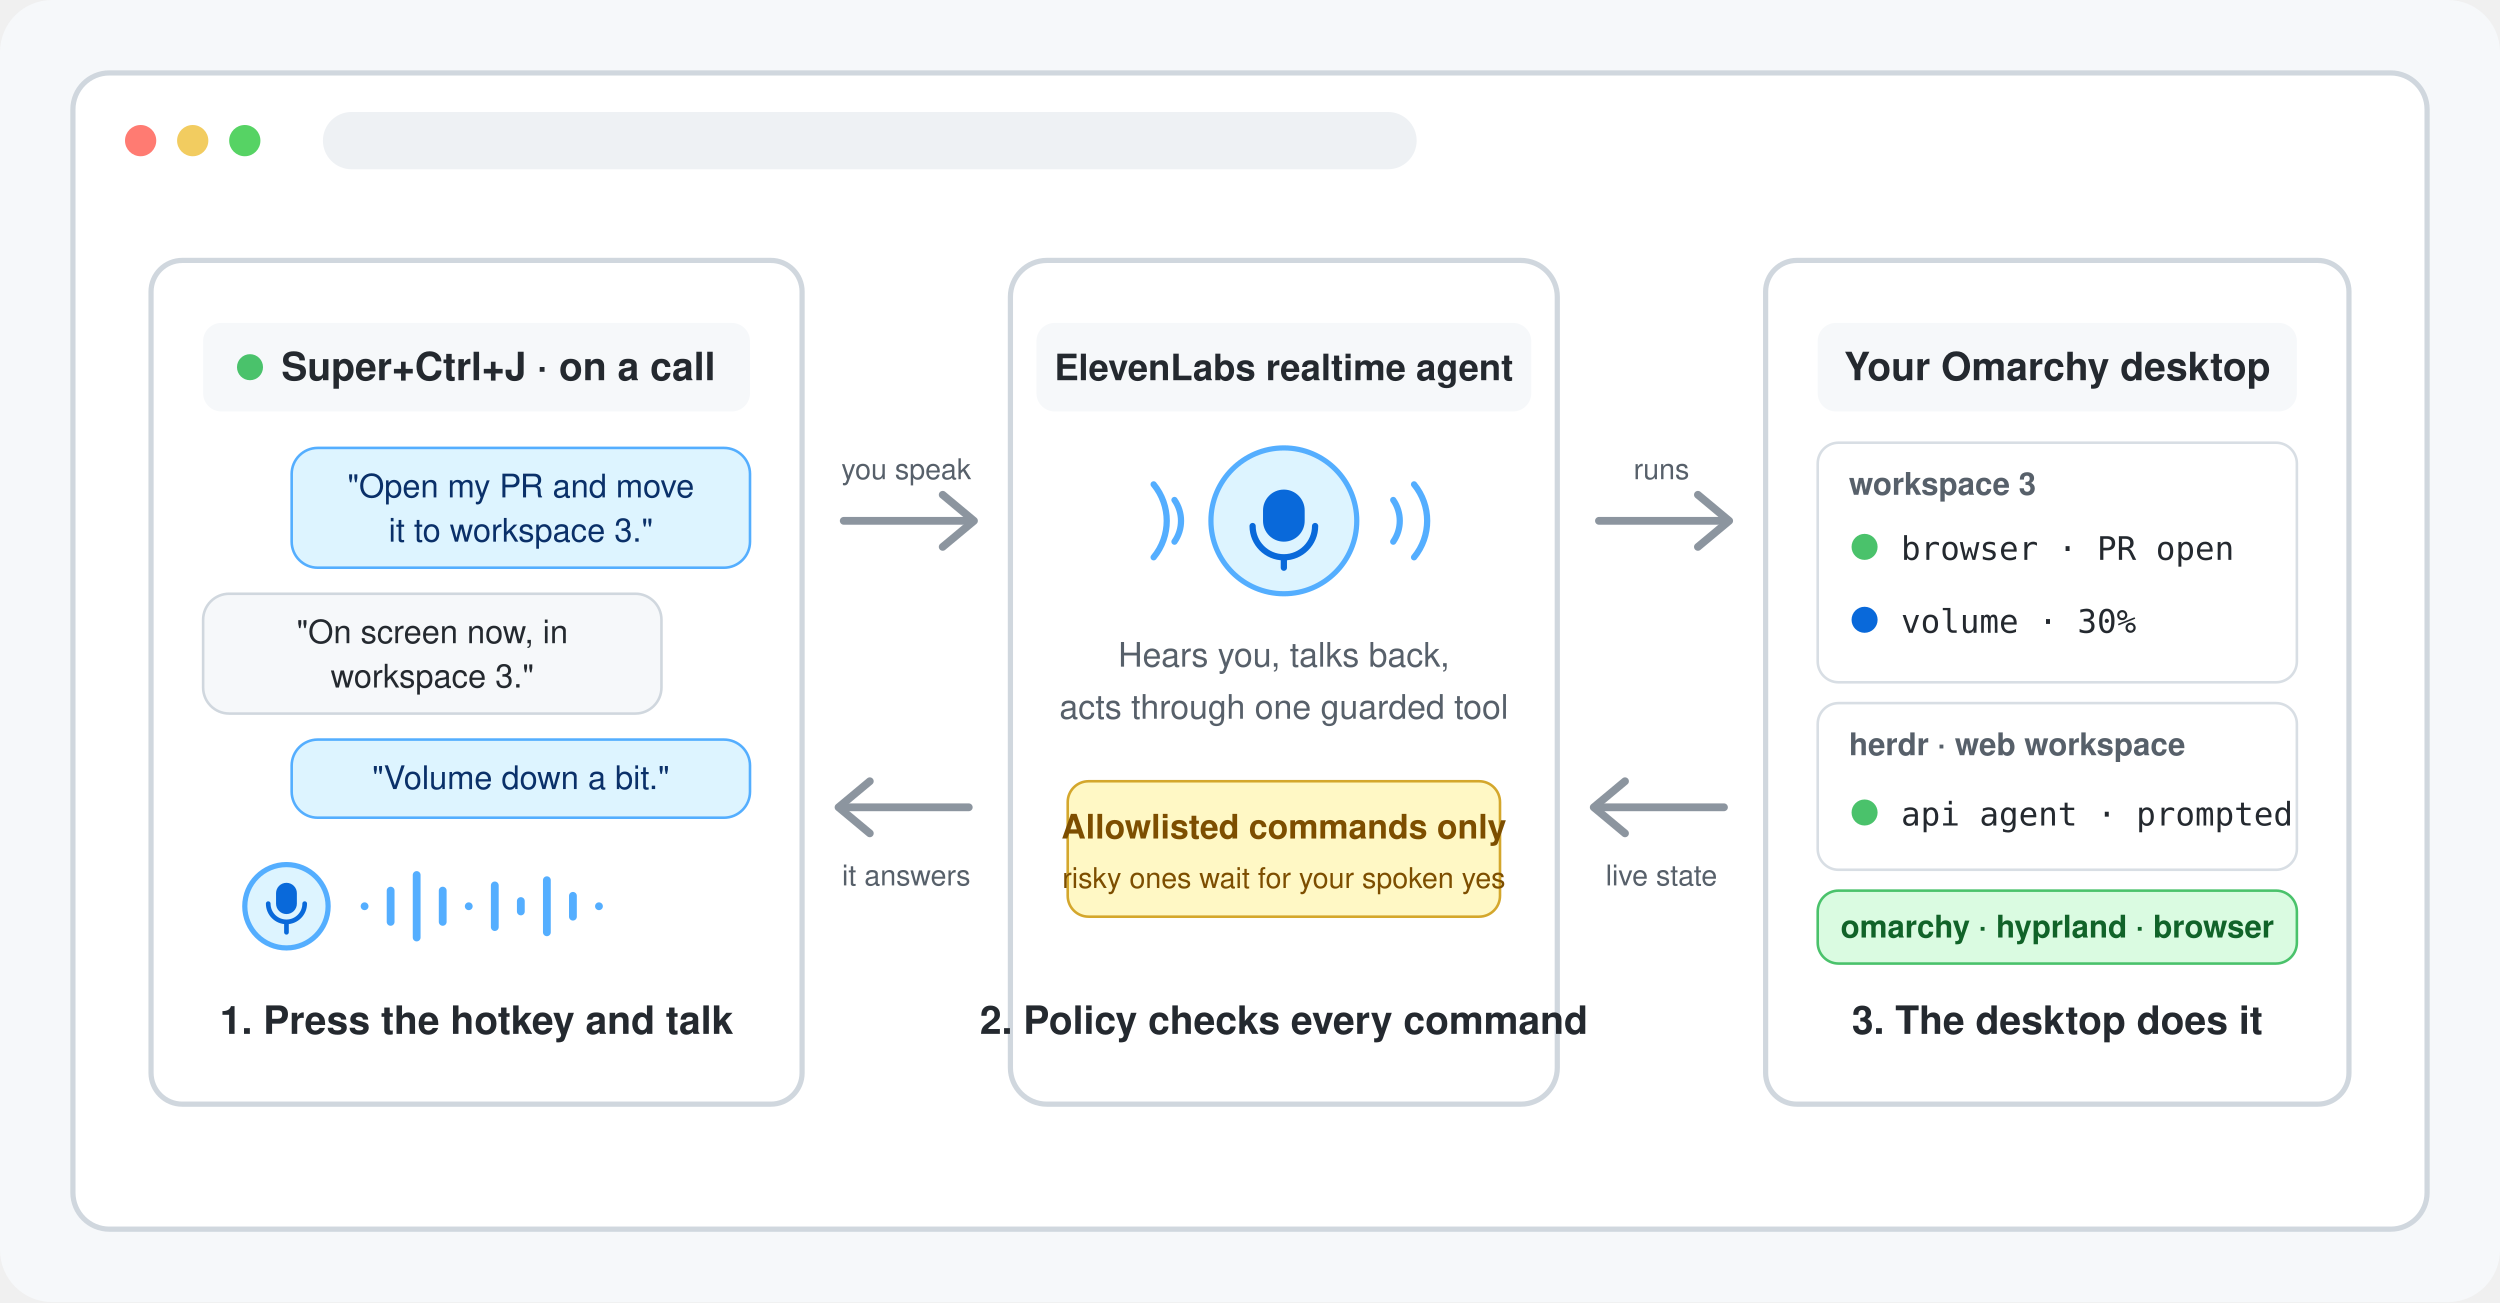
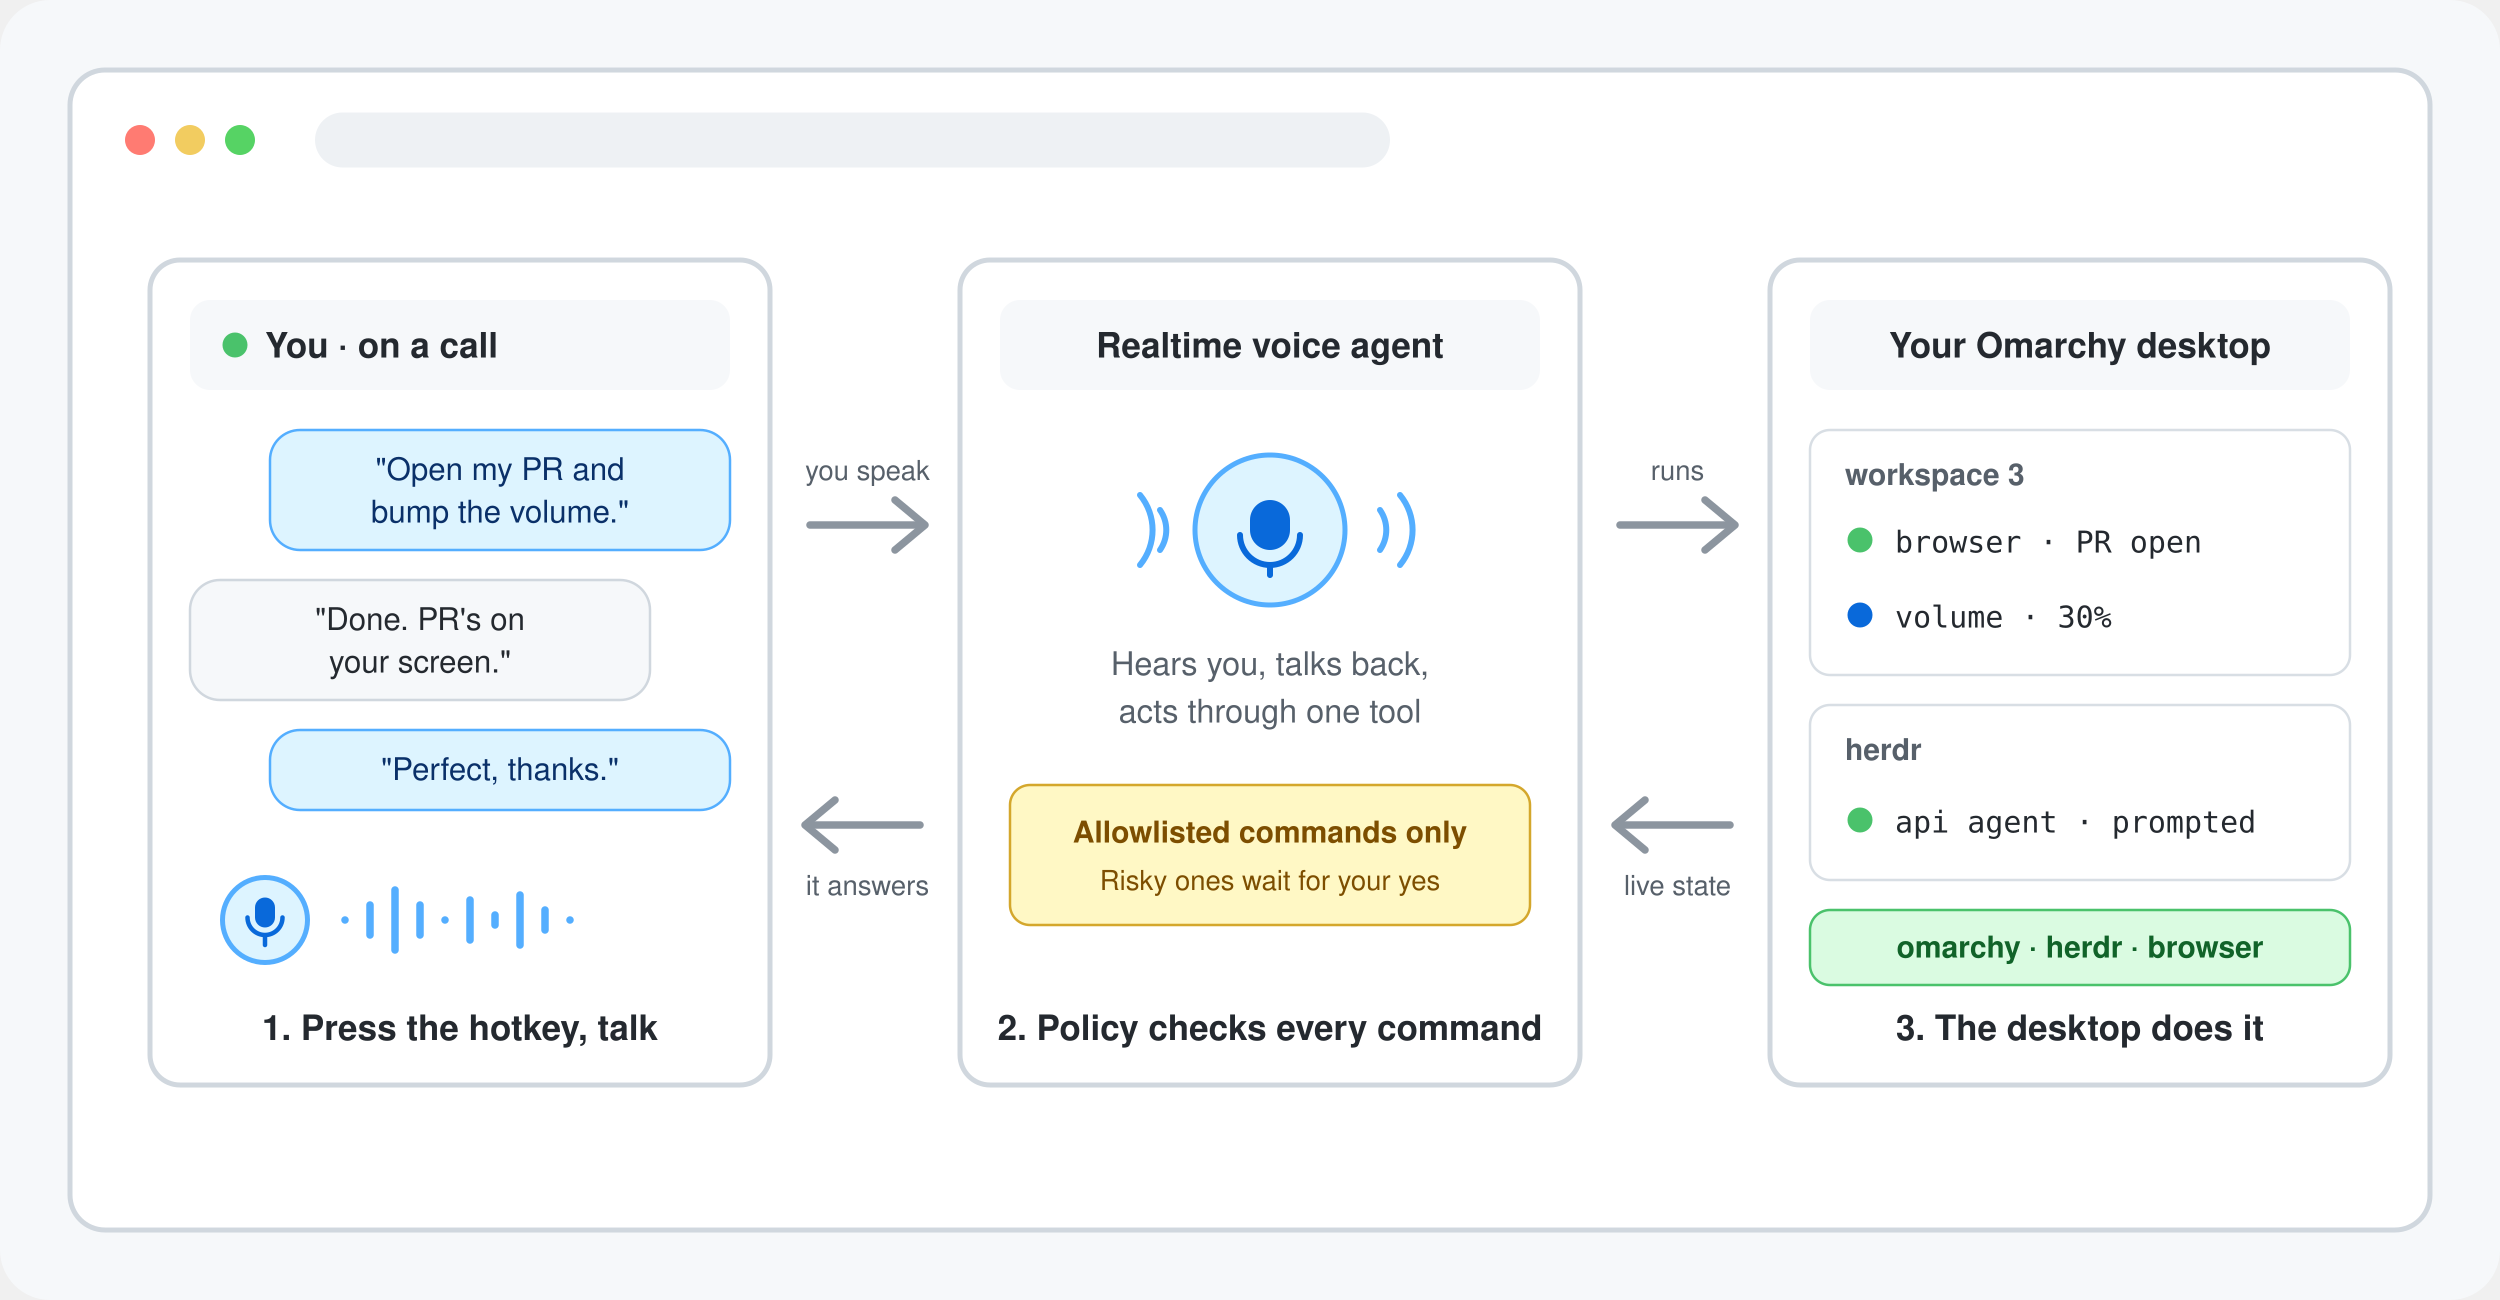
- <svg xmlns="http://www.w3.org/2000/svg" width="960" height="500" viewBox="0 0 960 500" role="img" aria-labelledby="title desc">
-   <rect width="960" height="500" rx="20" fill="#f6f8fa" />
-   <rect x="28" y="28" width="904" height="444" rx="14" fill="#ffffff" stroke="#d0d7de" stroke-width="2" />
-   <circle cx="54" cy="54" r="6" fill="#ff7b72" />
-   <circle cx="74" cy="54" r="6" fill="#f2cc60" />
-   <circle cx="94" cy="54" r="6" fill="#56d364" />
-   <rect x="124" y="43" width="420" height="22" rx="11" fill="#eef1f4" />
-   <rect x="58" y="100" width="250" height="324" rx="12" fill="#ffffff" stroke="#d0d7de" stroke-width="2" />
-   <rect x="78" y="124" width="210" height="34" rx="7" fill="#f6f8fa" />
-   <circle cx="96" cy="141" r="5" fill="#4ac26b" />
-   <text x="108" y="146" font-family="-apple-system,'Segoe UI',Helvetica,Arial,sans-serif" font-size="15" font-weight="700" fill="#24292f">Super+Ctrl+J · on a call</text>
-   <rect x="112" y="172" width="176" height="46" rx="10" fill="#ddf4ff" stroke="#54aeff" />
-   <text x="200" y="191" text-anchor="middle" font-family="-apple-system,'Segoe UI',Helvetica,Arial,sans-serif" font-size="12.5" fill="#0a3069">"Open my PR and move</text>
-   <text x="200" y="208" text-anchor="middle" font-family="-apple-system,'Segoe UI',Helvetica,Arial,sans-serif" font-size="12.5" fill="#0a3069">it to workspace 3."</text>
-   <rect x="78" y="228" width="176" height="46" rx="10" fill="#f6f8fa" stroke="#d0d7de" />
-   <text x="166" y="247" text-anchor="middle" font-family="-apple-system,'Segoe UI',Helvetica,Arial,sans-serif" font-size="12.5" fill="#24292f">"On screen now, in</text>
-   <text x="166" y="264" text-anchor="middle" font-family="-apple-system,'Segoe UI',Helvetica,Arial,sans-serif" font-size="12.5" fill="#24292f">workspace 3."</text>
-   <rect x="112" y="284" width="176" height="30" rx="10" fill="#ddf4ff" stroke="#54aeff" />
-   <text x="200" y="303" text-anchor="middle" font-family="-apple-system,'Segoe UI',Helvetica,Arial,sans-serif" font-size="12.5" fill="#0a3069">"Volume down a bit."</text>
-   <circle cx="110" cy="348" r="16" fill="#ddf4ff" stroke="#54aeff" stroke-width="2" />
-   <g transform="translate(110,348)" fill="none">
+ <svg xmlns="http://www.w3.org/2000/svg" width="1000" height="520" viewBox="0 0 1000 520" role="img" aria-labelledby="title desc">
+   <rect width="1000" height="520" rx="20" fill="#f6f8fa" />
+   <rect x="28" y="28" width="944" height="464" rx="14" fill="#ffffff" stroke="#d0d7de" stroke-width="2" />
+   <circle cx="56" cy="56" r="6" fill="#ff7b72" />
+   <circle cx="76" cy="56" r="6" fill="#f2cc60" />
+   <circle cx="96" cy="56" r="6" fill="#56d364" />
+   <rect x="126" y="45" width="430" height="22" rx="11" fill="#eef1f4" />
+   <rect x="60" y="104" width="248" height="330" rx="12" fill="#ffffff" stroke="#d0d7de" stroke-width="2" />
+   <rect x="76" y="120" width="216" height="36" rx="8" fill="#f6f8fa" />
+   <circle cx="94" cy="138" r="5" fill="#4ac26b" />
+   <text x="106" y="143" font-family="-apple-system,'Segoe UI',Helvetica,Arial,sans-serif" font-size="14" font-weight="700" fill="#24292f">You · on a call</text>
+   <rect x="108" y="172" width="184" height="48" rx="12" fill="#ddf4ff" stroke="#54aeff" />
+   <text x="200" y="192" text-anchor="middle" font-family="-apple-system,'Segoe UI',Helvetica,Arial,sans-serif" font-size="12.5" fill="#0a3069">"Open my PR and</text>
+   <text x="200" y="209" text-anchor="middle" font-family="-apple-system,'Segoe UI',Helvetica,Arial,sans-serif" font-size="12.5" fill="#0a3069">bump the volume."</text>
+   <rect x="76" y="232" width="184" height="48" rx="12" fill="#f6f8fa" stroke="#d0d7de" />
+   <text x="168" y="252" text-anchor="middle" font-family="-apple-system,'Segoe UI',Helvetica,Arial,sans-serif" font-size="12.5" fill="#24292f">"Done. PR's on</text>
+   <text x="168" y="269" text-anchor="middle" font-family="-apple-system,'Segoe UI',Helvetica,Arial,sans-serif" font-size="12.5" fill="#24292f">your screen."</text>
+   <rect x="108" y="292" width="184" height="32" rx="12" fill="#ddf4ff" stroke="#54aeff" />
+   <text x="200" y="312" text-anchor="middle" font-family="-apple-system,'Segoe UI',Helvetica,Arial,sans-serif" font-size="12.5" fill="#0a3069">"Perfect, thanks."</text>
+   <circle cx="106" cy="368" r="17" fill="#ddf4ff" stroke="#54aeff" stroke-width="2" />
+   <g transform="translate(106,368)" fill="none">
    <rect x="-4" y="-9" width="8" height="12" rx="4" fill="#0969da" />
    <path d="M-7 -1a7 7 0 0 0 14 0M0 6v4" stroke="#0969da" stroke-width="1.8" stroke-linecap="round" />
  </g>
  <g stroke="#54aeff" stroke-width="3" stroke-linecap="round">
-     <path d="M140 348v0" />
-     <path d="M150 342v12" />
-     <path d="M160 336v24" />
-     <path d="M170 342v12" />
-     <path d="M180 348v0" />
-     <path d="M190 340v16" />
-     <path d="M200 346v4" />
-     <path d="M210 338v20" />
-     <path d="M220 344v8" />
-     <path d="M230 348v0" />
+     <path d="M138 368v0" />
+     <path d="M148 362v12" />
+     <path d="M158 356v24" />
+     <path d="M168 362v12" />
+     <path d="M178 368v0" />
+     <path d="M188 360v16" />
+     <path d="M198 366v4" />
+     <path d="M208 358v20" />
+     <path d="M218 364v8" />
+     <path d="M228 368v0" />
  </g>
-   <text x="183" y="397" text-anchor="middle" font-family="-apple-system,'Segoe UI',Helvetica,Arial,sans-serif" font-size="15" font-weight="600" fill="#24292f">1. Press the hotkey and talk</text>
-   <path d="M324 200h48" stroke="#8c959f" stroke-width="3" stroke-linecap="round" />
-   <path d="m362 190 12 10-12 10" fill="none" stroke="#8c959f" stroke-width="3" stroke-linecap="round" stroke-linejoin="round" />
-   <text x="348" y="184" text-anchor="middle" font-family="-apple-system,'Segoe UI',Helvetica,Arial,sans-serif" font-size="11" fill="#57606a">you speak</text>
-   <path d="M372 310h-48" stroke="#8c959f" stroke-width="3" stroke-linecap="round" />
-   <path d="m334 300-12 10 12 10" fill="none" stroke="#8c959f" stroke-width="3" stroke-linecap="round" stroke-linejoin="round" />
-   <text x="348" y="340" text-anchor="middle" font-family="-apple-system,'Segoe UI',Helvetica,Arial,sans-serif" font-size="11" fill="#57606a">it answers</text>
-   <rect x="388" y="100" width="210" height="324" rx="14" fill="#ffffff" stroke="#d0d7de" stroke-width="2" />
-   <rect x="398" y="124" width="190" height="34" rx="7" fill="#f6f8fa" />
-   <text x="493" y="146" text-anchor="middle" font-family="-apple-system,'Segoe UI',Helvetica,Arial,sans-serif" font-size="14" font-weight="700" fill="#24292f">ElevenLabs realtime agent</text>
-   <circle cx="493" cy="200" r="28" fill="#ddf4ff" stroke="#54aeff" stroke-width="2" />
-   <g transform="translate(493,200)" fill="none" stroke="#0969da" stroke-width="2.4" stroke-linecap="round">
+   <text x="184" y="416" text-anchor="middle" font-family="-apple-system,'Segoe UI',Helvetica,Arial,sans-serif" font-size="14" font-weight="600" fill="#24292f">1. Press the hotkey, talk</text>
+   <path d="M324 210h44" stroke="#8c959f" stroke-width="3" stroke-linecap="round" />
+   <path d="m358 200 12 10-12 10" fill="none" stroke="#8c959f" stroke-width="3" stroke-linecap="round" stroke-linejoin="round" />
+   <text x="347" y="192" text-anchor="middle" font-family="-apple-system,'Segoe UI',Helvetica,Arial,sans-serif" font-size="11" fill="#57606a">you speak</text>
+   <path d="M368 330h-44" stroke="#8c959f" stroke-width="3" stroke-linecap="round" />
+   <path d="m334 320-12 10 12 10" fill="none" stroke="#8c959f" stroke-width="3" stroke-linecap="round" stroke-linejoin="round" />
+   <text x="347" y="358" text-anchor="middle" font-family="-apple-system,'Segoe UI',Helvetica,Arial,sans-serif" font-size="11" fill="#57606a">it answers</text>
+   <rect x="384" y="104" width="248" height="330" rx="12" fill="#ffffff" stroke="#d0d7de" stroke-width="2" />
+   <rect x="400" y="120" width="216" height="36" rx="8" fill="#f6f8fa" />
+   <text x="508" y="143" text-anchor="middle" font-family="-apple-system,'Segoe UI',Helvetica,Arial,sans-serif" font-size="14" font-weight="700" fill="#24292f">Realtime voice agent</text>
+   <circle cx="508" cy="212" r="30" fill="#ddf4ff" stroke="#54aeff" stroke-width="2" />
+   <g transform="translate(508,212)" fill="none" stroke="#0969da" stroke-width="2.4" stroke-linecap="round">
    <path d="M-8 -4a8 8 0 0 1 16 0v4a8 8 0 0 1-16 0z" fill="#0969da" stroke="none" />
    <path d="M-12 2a12 12 0 0 0 24 0M0 14v4" />
  </g>
  <g stroke="#54aeff" stroke-width="2.4" stroke-linecap="round" fill="none">
-     <path d="M451 192a14 14 0 0 1 0 16" />
-     <path d="M443 186a22 22 0 0 1 0 28" />
-     <path d="M535 208a14 14 0 0 0 0-16" />
-     <path d="M543 214a22 22 0 0 0 0-28" />
+     <path d="M464 204a14 14 0 0 1 0 16" />
+     <path d="M456 198a22 22 0 0 1 0 28" />
+     <path d="M552 220a14 14 0 0 0 0-16" />
+     <path d="M560 226a22 22 0 0 0 0-28" />
  </g>
-   <text x="493" y="256" text-anchor="middle" font-family="-apple-system,'Segoe UI',Helvetica,Arial,sans-serif" font-size="13" fill="#57606a">Hears you, talks back,</text>
-   <text x="493" y="276" text-anchor="middle" font-family="-apple-system,'Segoe UI',Helvetica,Arial,sans-serif" font-size="13" fill="#57606a">acts through one guarded tool</text>
-   <rect x="410" y="300" width="166" height="52" rx="8" fill="#fff8c5" stroke="#d4a72c" />
-   <text x="493" y="322" text-anchor="middle" font-family="-apple-system,'Segoe UI',Helvetica,Arial,sans-serif" font-size="13" font-weight="700" fill="#7d4e00">Allowlisted commands only</text>
-   <text x="493" y="341" text-anchor="middle" font-family="-apple-system,'Segoe UI',Helvetica,Arial,sans-serif" font-size="11" fill="#7d4e00">risky ones wait for your spoken yes</text>
-   <text x="493" y="397" text-anchor="middle" font-family="-apple-system,'Segoe UI',Helvetica,Arial,sans-serif" font-size="15" font-weight="600" fill="#24292f">2. Policy checks every command</text>
-   <path d="M614 200h48" stroke="#8c959f" stroke-width="3" stroke-linecap="round" />
-   <path d="m652 190 12 10-12 10" fill="none" stroke="#8c959f" stroke-width="3" stroke-linecap="round" stroke-linejoin="round" />
-   <text x="638" y="184" text-anchor="middle" font-family="-apple-system,'Segoe UI',Helvetica,Arial,sans-serif" font-size="11" fill="#57606a">runs</text>
-   <path d="M662 310h-48" stroke="#8c959f" stroke-width="3" stroke-linecap="round" />
-   <path d="m624 300-12 10 12 10" fill="none" stroke="#8c959f" stroke-width="3" stroke-linecap="round" stroke-linejoin="round" />
-   <text x="638" y="340" text-anchor="middle" font-family="-apple-system,'Segoe UI',Helvetica,Arial,sans-serif" font-size="11" fill="#57606a">live state</text>
-   <rect x="678" y="100" width="224" height="324" rx="12" fill="#ffffff" stroke="#d0d7de" stroke-width="2" />
-   <rect x="698" y="124" width="184" height="34" rx="7" fill="#f6f8fa" />
-   <text x="790" y="146" text-anchor="middle" font-family="-apple-system,'Segoe UI',Helvetica,Arial,sans-serif" font-size="15" font-weight="700" fill="#24292f">Your Omarchy desktop</text>
-   <rect x="698" y="170" width="184" height="92" rx="8" fill="#ffffff" stroke="#d8dee4" />
-   <text x="710" y="190" font-family="-apple-system,'Segoe UI',Helvetica,Arial,sans-serif" font-size="12" font-weight="700" fill="#57606a">workspace 3</text>
-   <circle cx="716" cy="210" r="5" fill="#4ac26b" />
-   <text x="730" y="215" font-family="ui-monospace,SFMono-Regular,Menlo,monospace" font-size="12.5" fill="#24292f">browser · PR open</text>
-   <circle cx="716" cy="238" r="5" fill="#0969da" />
-   <text x="730" y="243" font-family="ui-monospace,SFMono-Regular,Menlo,monospace" font-size="12.5" fill="#24292f">volume · 30%</text>
-   <rect x="698" y="270" width="184" height="64" rx="8" fill="#ffffff" stroke="#d8dee4" />
-   <text x="710" y="290" font-family="-apple-system,'Segoe UI',Helvetica,Arial,sans-serif" font-size="12" font-weight="700" fill="#57606a">herdr · web workspace</text>
-   <circle cx="716" cy="312" r="5" fill="#4ac26b" />
-   <text x="730" y="317" font-family="ui-monospace,SFMono-Regular,Menlo,monospace" font-size="12.5" fill="#24292f">api agent · prompted</text>
-   <rect x="698" y="342" width="184" height="28" rx="8" fill="#dafbe1" stroke="#4ac26b" />
-   <text x="790" y="360" text-anchor="middle" font-family="-apple-system,'Segoe UI',Helvetica,Arial,sans-serif" font-size="12" font-weight="700" fill="#116329">omarchy · hyprland · browser</text>
-   <text x="790" y="397" text-anchor="middle" font-family="-apple-system,'Segoe UI',Helvetica,Arial,sans-serif" font-size="15" font-weight="600" fill="#24292f">3. The desktop does it</text>
+   <text x="508" y="270" text-anchor="middle" font-family="-apple-system,'Segoe UI',Helvetica,Arial,sans-serif" font-size="13" fill="#57606a">Hears you, talks back,</text>
+   <text x="508" y="289" text-anchor="middle" font-family="-apple-system,'Segoe UI',Helvetica,Arial,sans-serif" font-size="13" fill="#57606a">acts through one tool</text>
+   <rect x="404" y="314" width="208" height="56" rx="8" fill="#fff8c5" stroke="#d4a72c" />
+   <text x="508" y="337" text-anchor="middle" font-family="-apple-system,'Segoe UI',Helvetica,Arial,sans-serif" font-size="12" font-weight="700" fill="#7d4e00">Allowlisted commands only</text>
+   <text x="508" y="356" text-anchor="middle" font-family="-apple-system,'Segoe UI',Helvetica,Arial,sans-serif" font-size="11" fill="#7d4e00">Risky ones wait for your yes</text>
+   <text x="508" y="416" text-anchor="middle" font-family="-apple-system,'Segoe UI',Helvetica,Arial,sans-serif" font-size="14" font-weight="600" fill="#24292f">2. Policy checks every command</text>
+   <path d="M648 210h44" stroke="#8c959f" stroke-width="3" stroke-linecap="round" />
+   <path d="m682 200 12 10-12 10" fill="none" stroke="#8c959f" stroke-width="3" stroke-linecap="round" stroke-linejoin="round" />
+   <text x="671" y="192" text-anchor="middle" font-family="-apple-system,'Segoe UI',Helvetica,Arial,sans-serif" font-size="11" fill="#57606a">runs</text>
+   <path d="M692 330h-44" stroke="#8c959f" stroke-width="3" stroke-linecap="round" />
+   <path d="m658 320-12 10 12 10" fill="none" stroke="#8c959f" stroke-width="3" stroke-linecap="round" stroke-linejoin="round" />
+   <text x="671" y="358" text-anchor="middle" font-family="-apple-system,'Segoe UI',Helvetica,Arial,sans-serif" font-size="11" fill="#57606a">live state</text>
+   <rect x="708" y="104" width="248" height="330" rx="12" fill="#ffffff" stroke="#d0d7de" stroke-width="2" />
+   <rect x="724" y="120" width="216" height="36" rx="8" fill="#f6f8fa" />
+   <text x="832" y="143" text-anchor="middle" font-family="-apple-system,'Segoe UI',Helvetica,Arial,sans-serif" font-size="14" font-weight="700" fill="#24292f">Your Omarchy desktop</text>
+   <rect x="724" y="172" width="216" height="98" rx="8" fill="#ffffff" stroke="#d8dee4" />
+   <text x="738" y="194" font-family="-apple-system,'Segoe UI',Helvetica,Arial,sans-serif" font-size="12" font-weight="700" fill="#57606a">workspace 3</text>
+   <circle cx="744" cy="216" r="5" fill="#4ac26b" />
+   <text x="758" y="221" font-family="ui-monospace,SFMono-Regular,Menlo,monospace" font-size="12" fill="#24292f">browser · PR open</text>
+   <circle cx="744" cy="246" r="5" fill="#0969da" />
+   <text x="758" y="251" font-family="ui-monospace,SFMono-Regular,Menlo,monospace" font-size="12" fill="#24292f">volume · 30%</text>
+   <rect x="724" y="282" width="216" height="70" rx="8" fill="#ffffff" stroke="#d8dee4" />
+   <text x="738" y="304" font-family="-apple-system,'Segoe UI',Helvetica,Arial,sans-serif" font-size="12" font-weight="700" fill="#57606a">herdr</text>
+   <circle cx="744" cy="328" r="5" fill="#4ac26b" />
+   <text x="758" y="333" font-family="ui-monospace,SFMono-Regular,Menlo,monospace" font-size="12" fill="#24292f">api agent · prompted</text>
+   <rect x="724" y="364" width="216" height="30" rx="8" fill="#dafbe1" stroke="#4ac26b" />
+   <text x="832" y="383" text-anchor="middle" font-family="-apple-system,'Segoe UI',Helvetica,Arial,sans-serif" font-size="12" font-weight="700" fill="#116329">omarchy · herdr · browser</text>
+   <text x="832" y="416" text-anchor="middle" font-family="-apple-system,'Segoe UI',Helvetica,Arial,sans-serif" font-size="14" font-weight="600" fill="#24292f">3. The desktop does it</text>
</svg>
